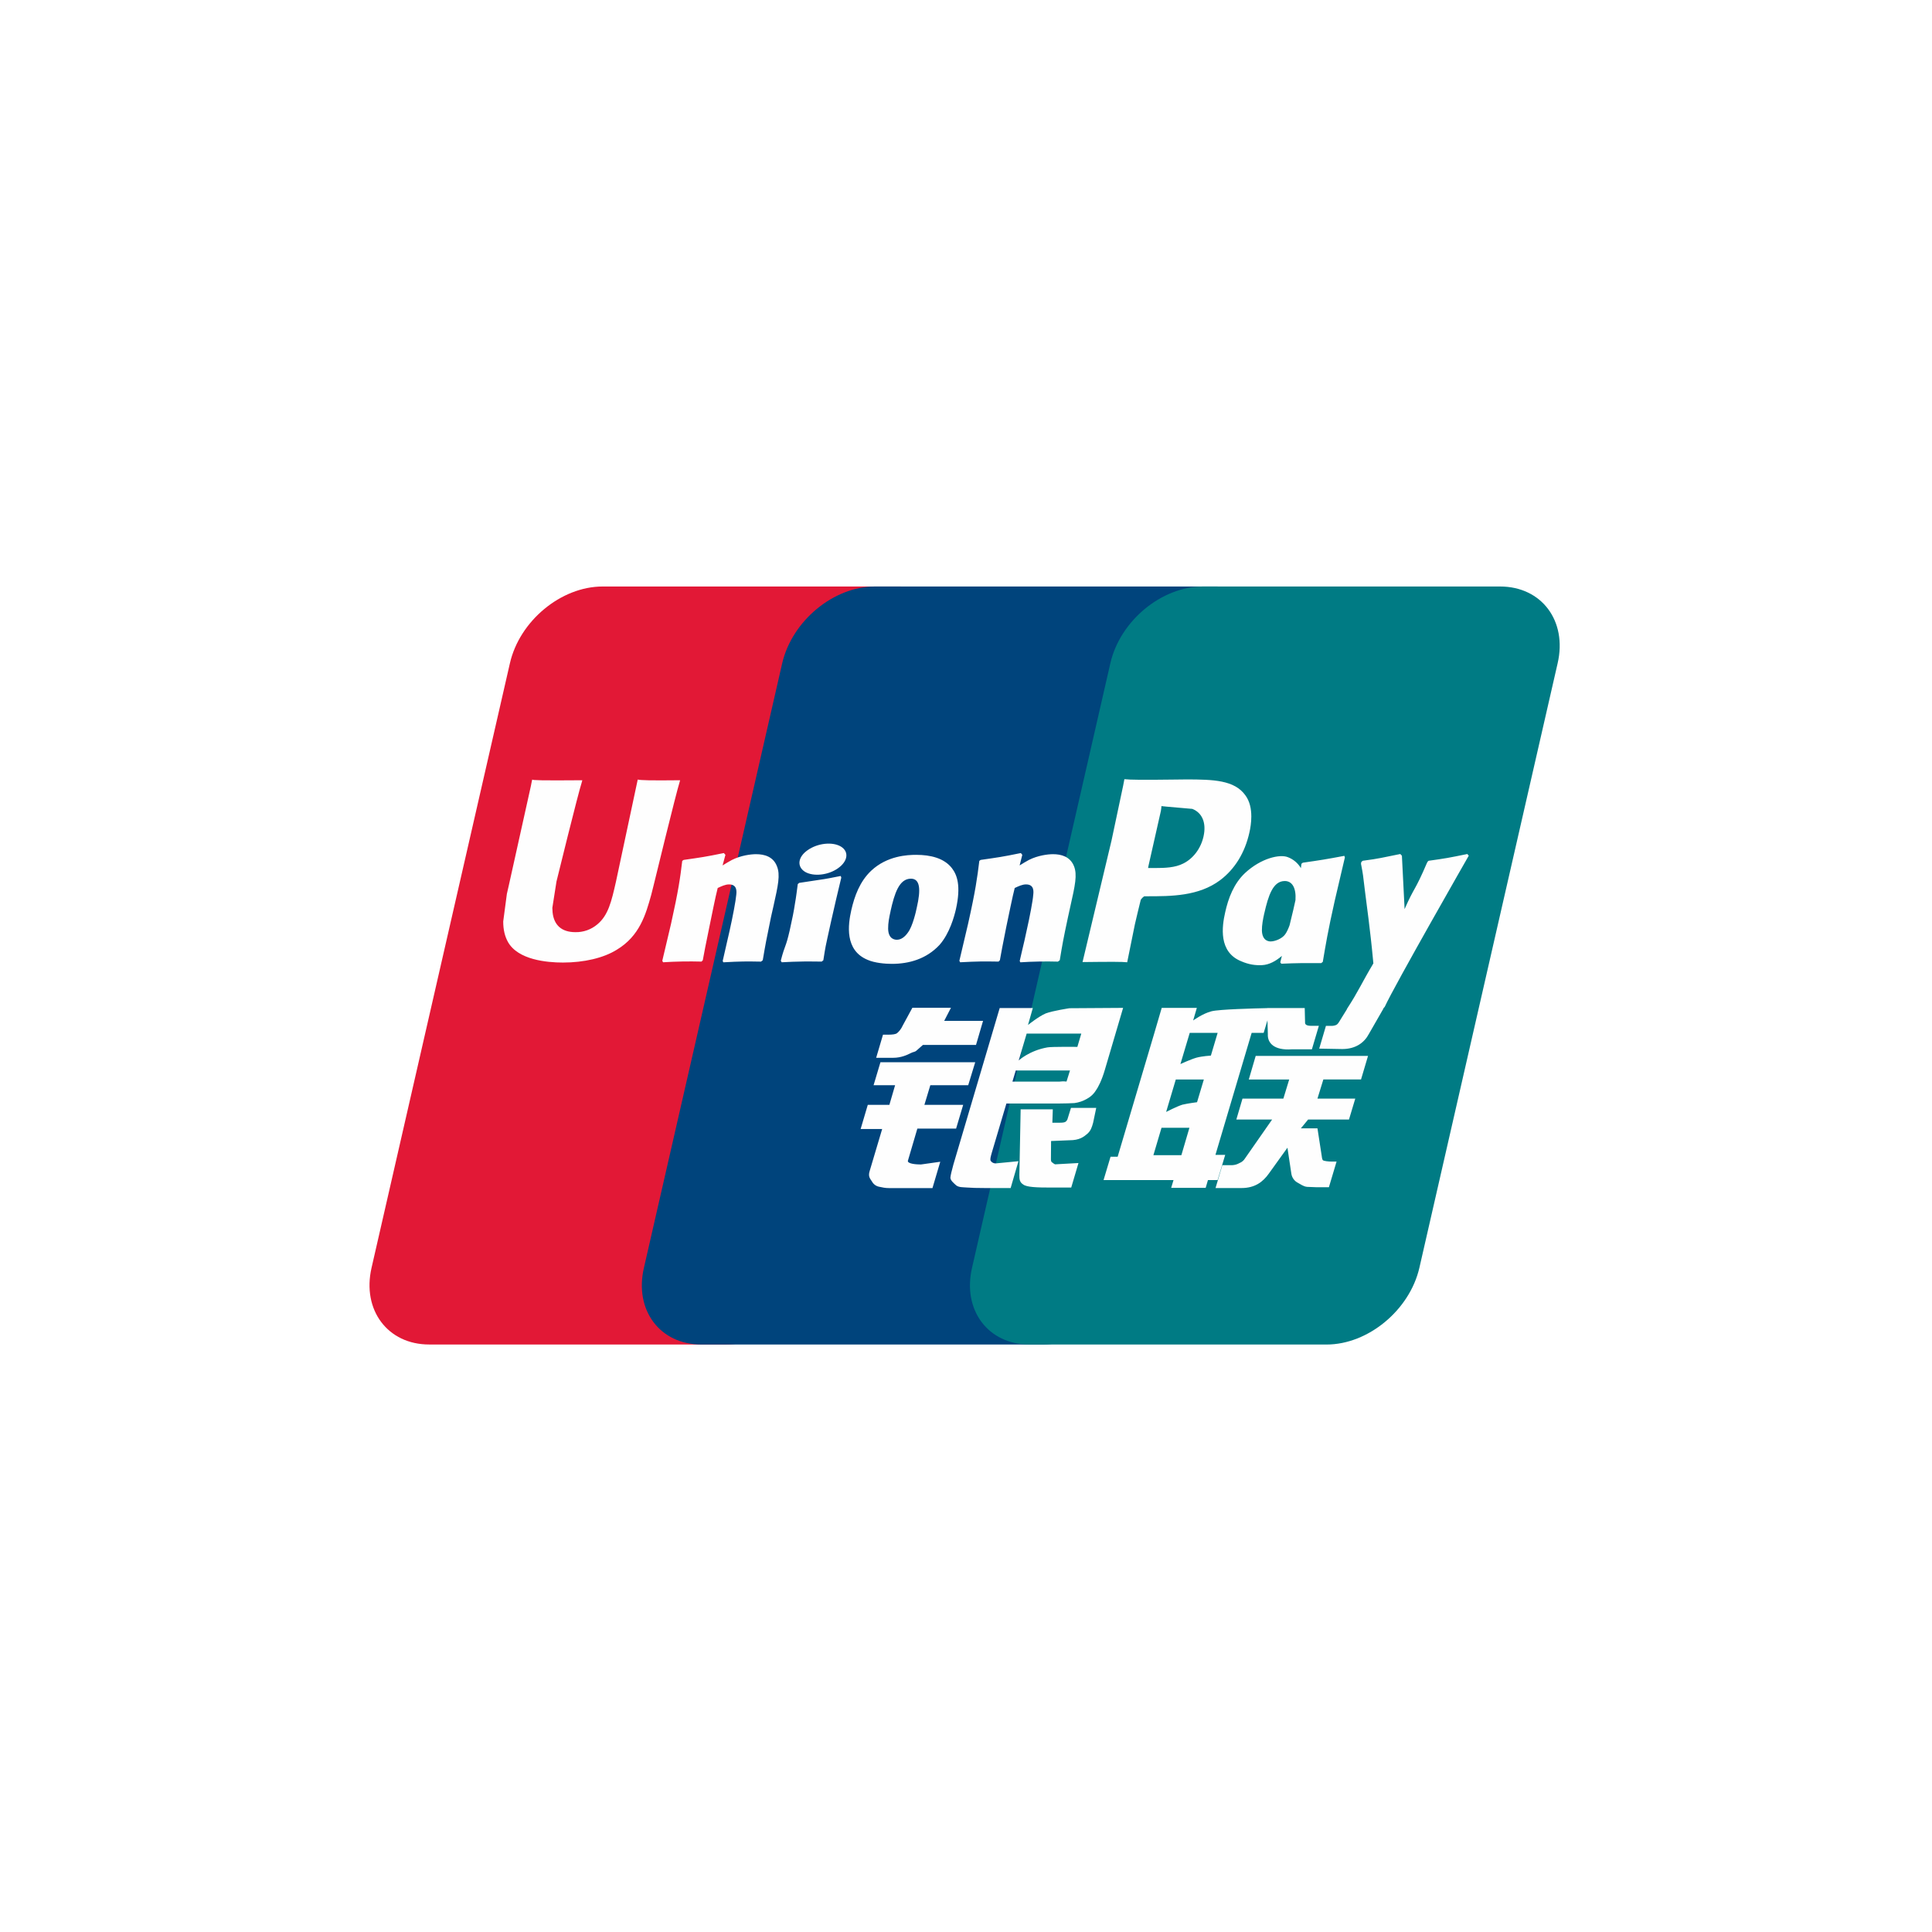
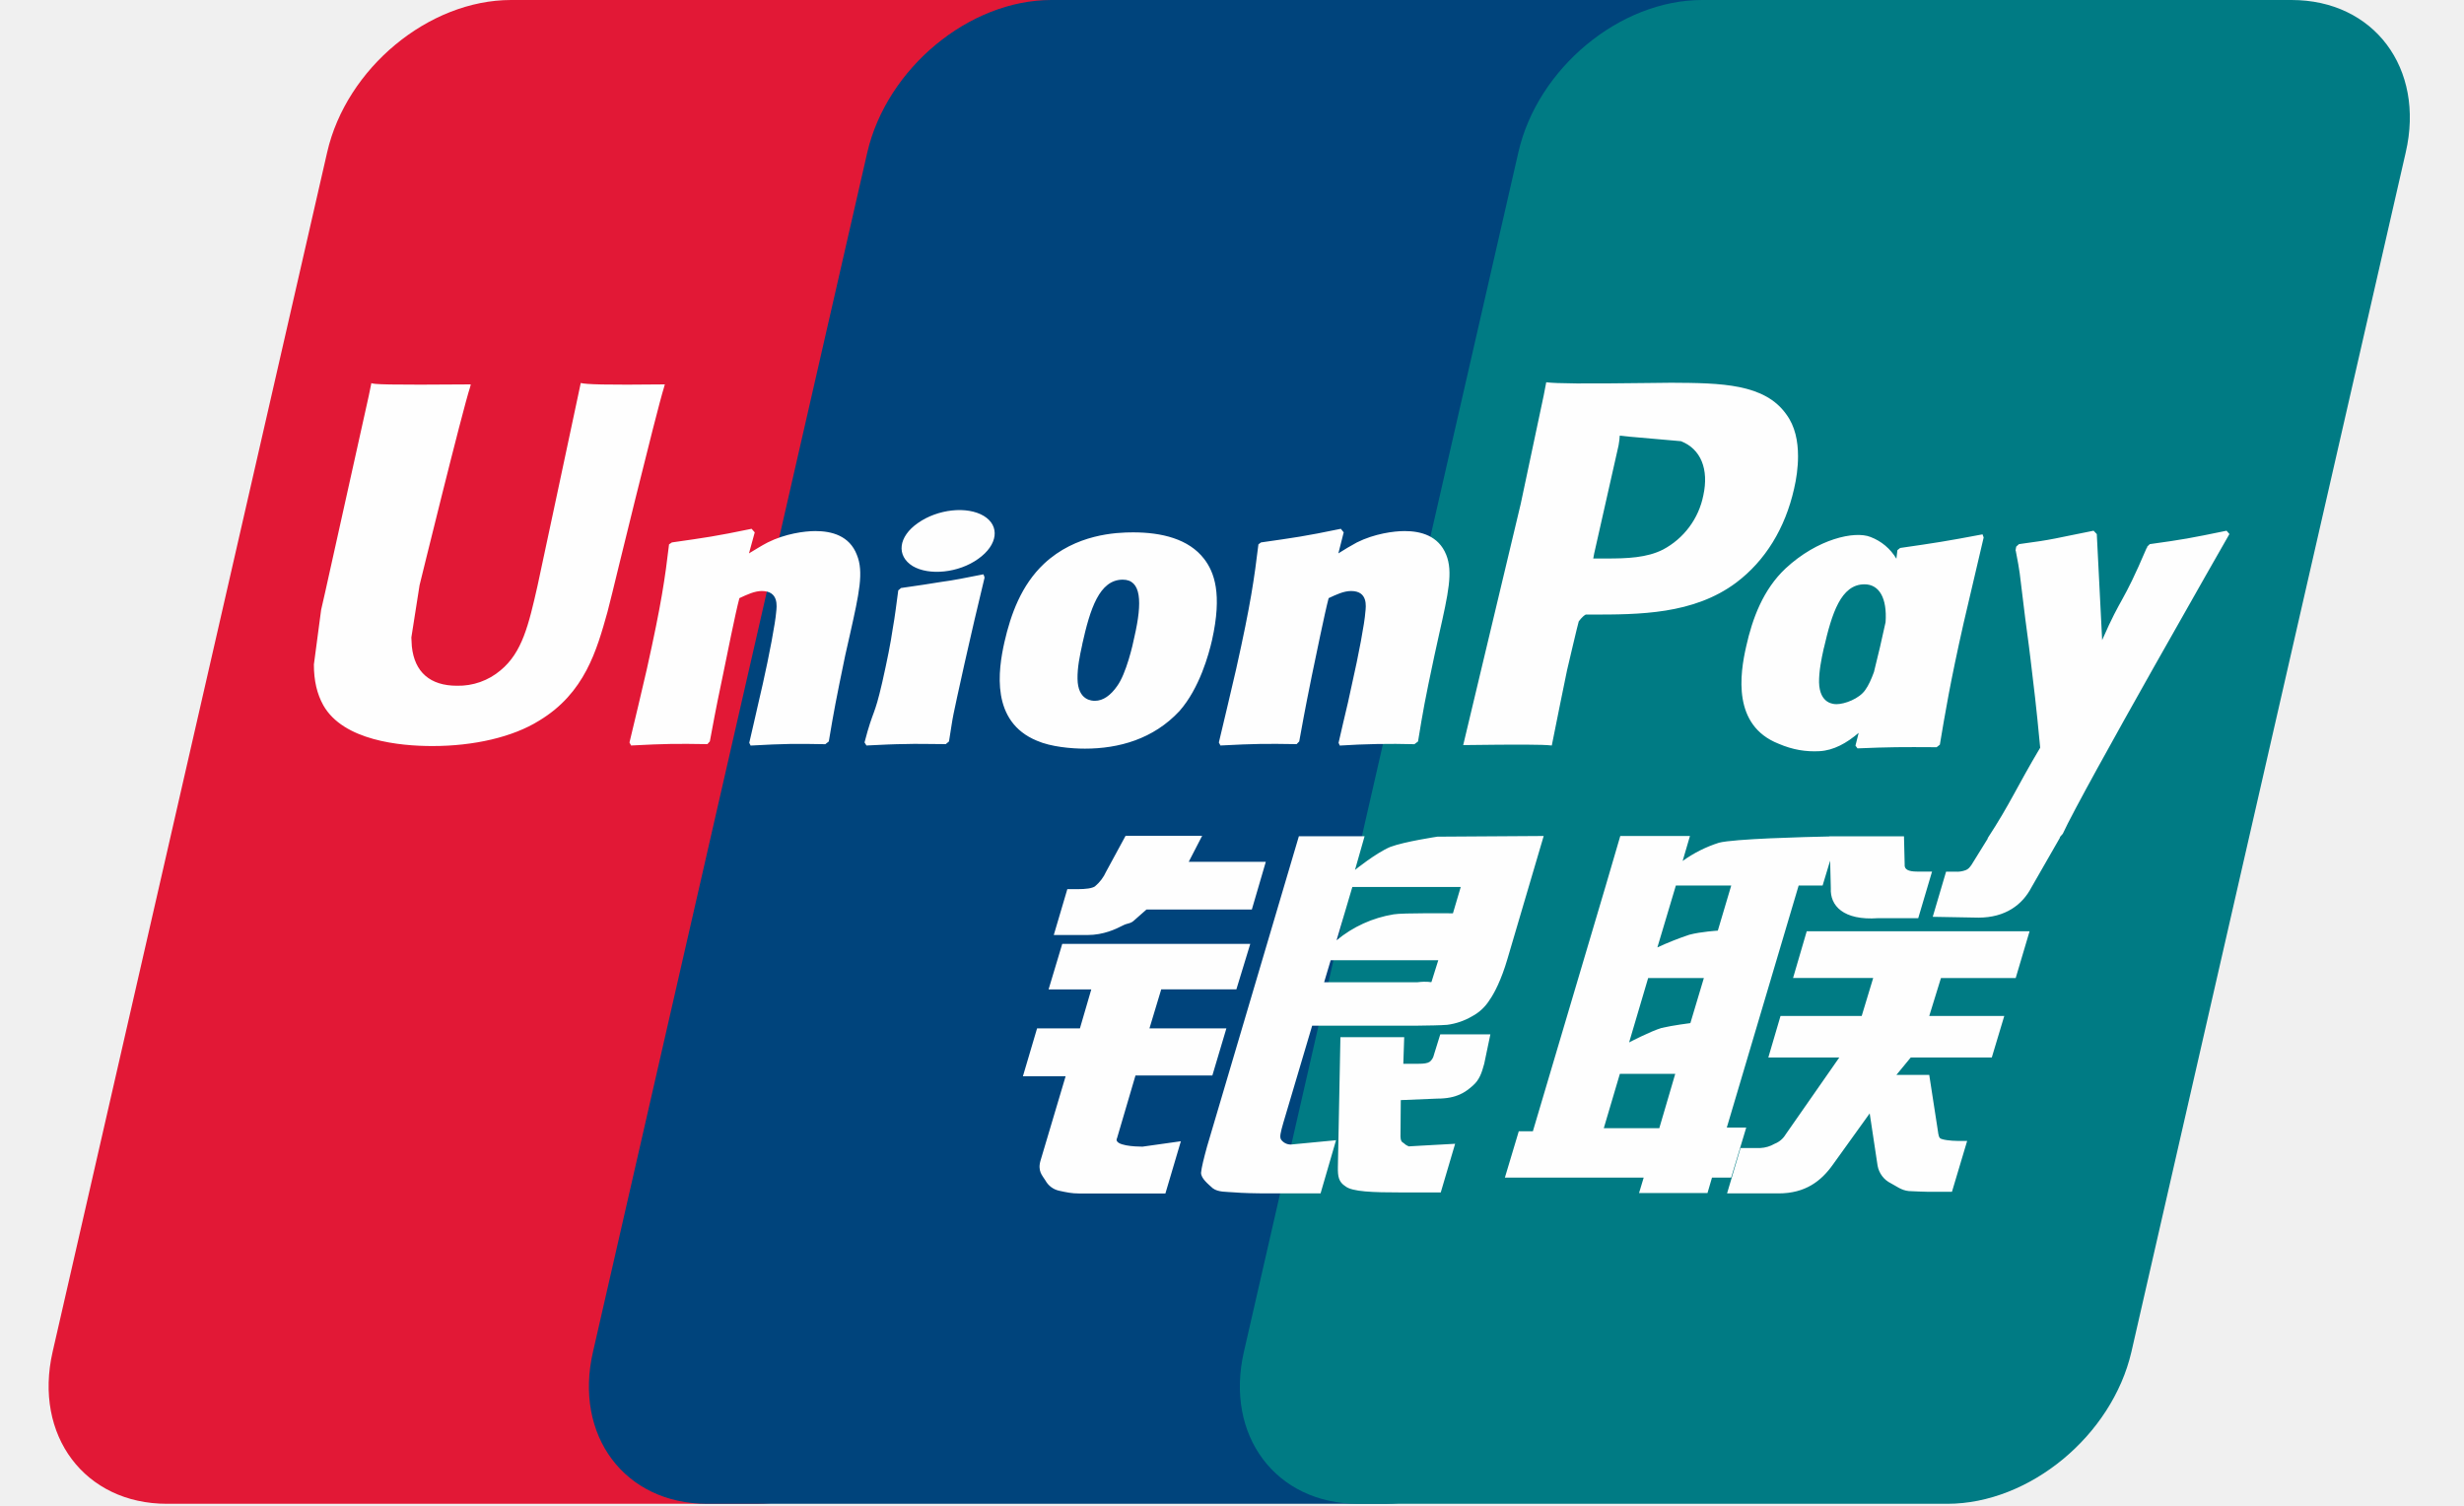
- <svg xmlns="http://www.w3.org/2000/svg" id="icon" width="56" height="56" fill="none">
-   <path fill="#fff" d="M0 0h56v56H0z" />
-   <path d="M17.467 17h8.61c1.202 0 1.95.997 1.67 2.225l-4.01 17.524c-.282 1.224-1.486 2.222-2.688 2.222h-8.61c-1.2 0-1.95-.998-1.67-2.221l4.011-17.525C15.06 17.997 16.263 17 17.467 17Z" fill="#E21836" />
-   <path d="M25.36 17h9.903c1.201 0 .66.997.377 2.225L31.63 36.75c-.28 1.224-.193 2.222-1.397 2.222h-9.902c-1.204 0-1.95-.998-1.667-2.221l4.008-17.525C22.958 17.997 24.158 17 25.361 17Z" fill="#00447C" />
-   <path d="M34.87 17h8.61c1.204 0 1.952.997 1.669 2.225L41.141 36.75c-.283 1.224-1.487 2.222-2.69 2.222h-8.607c-1.204 0-1.951-.998-1.67-2.221l4.01-17.525C32.464 17.997 33.666 17 34.87 17Z" fill="#007B84" />
-   <path d="M19.715 22.616c-.886.01-1.147 0-1.23-.02-.033.155-.63 2.962-.632 2.964-.129.568-.222.972-.54 1.234a.952.952 0 0 1-.636.225c-.393 0-.621-.199-.66-.575l-.007-.13.12-.764s.627-2.558.739-2.896a.255.255 0 0 0 .009-.038c-1.22.01-1.437 0-1.452-.02-.008.027-.038.186-.038.186l-.64 2.882-.056.245-.106.8c0 .237.046.43.137.594.291.519 1.124.597 1.594.597.607 0 1.176-.131 1.56-.371.668-.401.842-1.03.998-1.587l.072-.286s.646-2.656.756-3.002c.004-.019.006-.029.012-.038Zm2.198 2.143c-.156 0-.44.038-.696.166-.093.048-.18.104-.273.16l.083-.307-.046-.052c-.542.112-.663.127-1.164.199l-.042.028c-.058.49-.11.86-.325 1.825-.082.355-.167.714-.253 1.07l.023.044a12.21 12.21 0 0 1 1.115-.02l.036-.04c.057-.295.064-.365.19-.963.059-.284.182-.907.242-1.13.112-.052.222-.104.327-.104.25 0 .22.222.21.31-.011.15-.102.634-.196 1.05l-.062.27c-.043.198-.091.391-.134.588l.018.04c.506-.028.66-.028 1.092-.02l.051-.04c.078-.462.101-.586.24-1.258l.07-.309c.135-.604.203-.91.1-1.16-.108-.28-.368-.347-.606-.347Zm2.455.632c-.269.053-.44.088-.61.11-.17.028-.335.053-.594.09l-.021.019-.019.015c-.027.197-.046.367-.082.568-.03.207-.077.442-.153.78-.06.259-.09.349-.123.44-.033.091-.069.18-.135.434l.015.024.013.021c.243-.012.402-.02.565-.021.163-.006.332 0 .594.001l.023-.019.024-.02c.038-.23.044-.292.067-.404.023-.12.062-.287.159-.73.046-.21.097-.417.144-.63l.15-.63-.007-.024-.01-.024Zm.006-.853c-.245-.146-.673-.1-.962.103-.288.199-.32.48-.077.63.24.142.67.1.956-.105.288-.203.323-.482.083-.628Zm1.477 3.4c.494 0 1-.139 1.382-.55.294-.334.428-.83.475-1.035.152-.678.033-.994-.115-1.187-.226-.294-.624-.388-1.037-.388-.249 0-.84.025-1.303.459-.332.313-.485.738-.578 1.145-.093.415-.2 1.162.474 1.44.208.091.508.116.702.116Zm-.039-1.525c.114-.513.249-.944.592-.944.27 0 .289.32.17.835-.022.115-.12.54-.253.72-.093.134-.203.215-.324.215-.036 0-.251 0-.254-.324-.002-.16.03-.324.07-.502Zm3.131 1.46.039-.04c.055-.296.064-.366.185-.964.06-.284.186-.907.245-1.13.112-.052.22-.104.328-.104.248 0 .218.222.208.31-.009.15-.1.634-.195 1.05l-.059.27c-.045.198-.094.39-.137.588l.018.04a11.79 11.79 0 0 1 1.09-.02l.053-.04c.076-.463.097-.586.24-1.258l.068-.309c.136-.604.204-.91.104-1.16-.112-.28-.373-.347-.608-.347-.156 0-.442.038-.697.166-.09.048-.182.104-.271.16l.078-.307-.042-.052c-.542.112-.666.127-1.166.199l-.038.028c-.06.491-.11.86-.326 1.825-.082.355-.167.714-.252 1.07l.023.044c.514-.027.667-.027 1.112-.02Zm3.729.02c.032-.16.221-1.1.223-1.1 0 0 .161-.689.171-.714 0 0 .05-.072.102-.1h.074c.705 0 1.501 0 2.125-.467.425-.32.715-.794.845-1.37.033-.14.058-.308.058-.476 0-.22-.044-.438-.169-.609-.318-.453-.952-.461-1.683-.465l-.36.004c-.937.012-1.312.008-1.467-.011l-.037.193-.336 1.585-.84 3.523c.818-.01 1.153-.01 1.294.006Zm.621-2.812.355-1.573.012-.081.005-.062.142.015.753.066c.29.114.41.409.326.793-.076.352-.3.647-.588.79-.237.121-.527.131-.826.131h-.194l.015-.08Zm2.22 1.361c-.094.41-.202 1.156.47 1.423.213.092.405.12.6.11.206-.011.397-.117.573-.268l-.047.187.03.04c.483-.02.633-.02 1.156-.017l.047-.037c.077-.457.149-.9.347-1.776.097-.419.194-.834.293-1.251l-.016-.046c-.54.102-.684.124-1.204.199l-.04.032-.015.125a.746.746 0 0 0-.379-.318c-.23-.092-.774.027-1.24.46-.328.308-.485.732-.575 1.137Zm1.135.025c.115-.504.248-.93.592-.93.218 0 .333.204.31.553l-.063.282c-.034.15-.072.299-.108.447-.037.102-.08.198-.127.262-.089.128-.3.207-.42.207-.035 0-.247 0-.255-.319-.001-.159.03-.322.07-.502Zm5.925-1.664-.042-.049c-.535.11-.631.128-1.123.196l-.036.036-.005.024-.002-.008c-.366.858-.355.673-.653 1.35l-.003-.083-.074-1.466-.047-.049c-.56.11-.573.128-1.09.196l-.04.036c-.006.018-.006.037-.01.058l.004.008c.064.336.049.26.114.792.03.26.07.522.1.78.051.43.08.642.142 1.3-.349.586-.432.808-.768 1.323l.002.005-.236.381c-.027.04-.052.068-.086.08a.352.352 0 0 1-.155.022h-.132l-.195.66.67.012c.392-.001.639-.188.771-.44l.421-.733h-.007l.045-.052c.283-.62 2.435-4.38 2.435-4.38Zm-7.06 8.672h-.283l1.05-3.537h.348l.11-.364.011.405c-.013.25.18.472.69.436h.587l.202-.681h-.22c-.128 0-.187-.033-.18-.103l-.01-.412h-1.089v.002c-.352.007-1.403.034-1.616.092-.257.067-.529.266-.529.266l.107-.365h-1.018l-.212.724-1.065 3.59h-.206l-.203.677h2.028l-.068.226h1l.066-.226h.28l.22-.73Zm-.832-2.818c-.163.046-.466.185-.466.185l.27-.904h.809l-.196.659s-.25.015-.417.06Zm.016 1.291s-.255.032-.422.071c-.164.05-.474.211-.474.211l.28-.94h.813l-.197.658Zm-.454 1.535h-.811l.235-.794h.809l-.233.794Zm1.955-2.193h1.17l-.169.554h-1.185l-.178.606h1.037l-.785 1.126a.325.325 0 0 1-.16.135.46.46 0 0 1-.21.062h-.288l-.197.663h.752c.392 0 .623-.18.793-.419l.539-.75.115.762a.357.357 0 0 0 .194.259c.075.038.153.104.263.114.118.005.203.01.26.01h.37l.222-.743h-.146c-.084 0-.228-.015-.253-.042-.024-.032-.024-.082-.037-.158l-.118-.764h-.48l.21-.255h1.184l.182-.606h-1.096l.171-.555h1.092l.203-.683h-3.256l-.2.683Zm-9.88 2.348.272-.925h1.123l.205-.688h-1.124l.172-.57h1.098l.203-.665H25.52l-.199.666h.624l-.166.569h-.626l-.207.7h.624l-.364 1.223c-.05.162.023.224.069.299a.301.301 0 0 0 .2.15c.11.024.186.04.288.04h1.265l.226-.763-.561.079c-.109 0-.408-.014-.376-.115Zm.128-4.428-.284.523a.606.606 0 0 1-.165.218c-.044.028-.13.04-.254.04h-.149l-.198.67h.493c.237 0 .419-.09.505-.134.094-.05.118-.021.19-.092l.167-.147h1.539l.204-.697h-1.126l.196-.38h-1.118Zm2.272 4.441c-.026-.039-.008-.106.032-.247l.421-1.418h1.496c.218-.003.376-.005.478-.013a.964.964 0 0 0 .36-.123.678.678 0 0 0 .262-.246c.064-.09.169-.29.258-.596l.529-1.794-1.553.01s-.478.071-.689.15c-.212.09-.515.336-.515.336l.14-.492h-.96l-1.342 4.535c-.048.176-.08.304-.087.38-.002.083.102.165.17.227.08.061.2.051.314.061.12.01.29.015.525.015h.737l.226-.778-.66.064a.173.173 0 0 1-.142-.071Zm.724-2.622h1.572l-.1.319c-.014.007-.048-.016-.207.003h-1.361l.096-.322Zm.315-1.07h1.585l-.114.385s-.747-.008-.867.015c-.526.092-.833.379-.833.379l.23-.778Zm1.192 2.457a.17.17 0 0 1-.062.098c-.032.021-.084.028-.16.028h-.224l.013-.388h-.932l-.037 1.898c-.002.137.011.217.11.28.098.08.401.09.81.09h.583l.21-.711-.507.028-.17.01c-.022-.01-.044-.019-.069-.044-.021-.021-.058-.008-.052-.145l.004-.487.533-.022c.288 0 .411-.096.516-.186.1-.087.133-.187.17-.323l.09-.43h-.732l-.094.303Z" fill="#FEFEFE" />
+ <svg xmlns="http://www.w3.org/2000/svg" id="icon" width="36" height="22" fill="none">
+   <path d="M7.467 0h8.61c1.202 0 1.95.997 1.67 2.225l-4.01 17.525c-.282 1.223-1.486 2.221-2.688 2.221h-8.61c-1.2 0-1.95-.998-1.67-2.221L4.78 2.225C5.06.997 6.263 0 7.467 0Z" fill="#E21836" />
+   <path d="M15.36 0h9.902c1.202 0 .66.997.378 2.225L21.63 19.75c-.28 1.223-.193 2.221-1.397 2.221h-9.902c-1.204 0-1.95-.998-1.667-2.221l4.008-17.525C12.958.997 14.158 0 15.361 0Z" fill="#00447C" />
+   <path d="M24.87 0h8.61c1.204 0 1.952.997 1.669 2.225L31.141 19.75c-.283 1.223-1.487 2.221-2.69 2.221h-8.607c-1.204 0-1.951-.998-1.67-2.221l4.01-17.525C22.464.997 23.666 0 24.87 0Z" fill="#007B84" />
+   <path d="M9.715 5.616c-.886.01-1.147 0-1.23-.02-.033.155-.63 2.962-.632 2.964-.129.568-.222.972-.54 1.234a.952.952 0 0 1-.636.225c-.393 0-.621-.199-.66-.575l-.007-.13.12-.764s.627-2.558.739-2.896a.251.251 0 0 0 .009-.038c-1.22.01-1.437 0-1.452-.02a4.85 4.85 0 0 0-.038.186l-.64 2.882-.056.245-.106.8c0 .237.046.43.137.594.292.519 1.124.597 1.594.597.607 0 1.176-.131 1.56-.371.668-.402.842-1.03.998-1.587l.072-.286S9.593 6 9.703 5.654c.004-.019.006-.029.012-.038Zm2.197 2.143c-.155 0-.44.038-.695.166-.093.048-.18.104-.274.16l.084-.307-.046-.052c-.542.112-.663.127-1.164.199l-.042.028c-.058.49-.11.86-.325 1.825-.082.355-.167.714-.253 1.07l.023.044c.513-.027.67-.027 1.115-.02l.036-.04c.057-.295.064-.365.19-.963.059-.284.182-.908.242-1.13.112-.052.222-.104.327-.104.25 0 .22.222.21.31-.011.15-.102.634-.196 1.05l-.062.27c-.043.198-.091.391-.135.588l.02.04c.505-.028.66-.028 1.091-.02l.051-.04c.078-.463.101-.586.24-1.258l.07-.309c.135-.604.203-.91.1-1.16-.108-.28-.368-.347-.607-.347Zm2.456.632c-.269.053-.44.088-.61.11-.17.028-.335.053-.594.09l-.021.019-.019.015c-.027.197-.046.367-.082.568-.03.207-.077.442-.153.78-.06.259-.09.349-.123.44-.033.091-.069.18-.135.434l.015.024.013.021c.243-.012.402-.02.565-.021.163-.006.332 0 .594.001l.023-.019.024-.02c.038-.23.044-.292.067-.404.023-.12.062-.287.159-.73.046-.21.097-.417.144-.63l.15-.63-.007-.024-.01-.024Zm.006-.853c-.245-.147-.674-.1-.962.103-.288.199-.32.48-.077.63.24.142.67.1.956-.105.288-.203.323-.482.083-.628Zm1.477 3.4c.494 0 1-.139 1.382-.55.294-.334.428-.83.475-1.035.152-.678.033-.994-.115-1.187-.226-.294-.624-.388-1.037-.388-.249 0-.84.025-1.303.459-.332.313-.485.738-.578 1.145-.093.415-.2 1.162.474 1.44.208.091.509.116.702.116Zm-.039-1.525c.114-.513.249-.944.592-.944.27 0 .289.32.17.836-.022.114-.12.539-.253.72-.093.133-.203.214-.324.214-.036 0-.251 0-.254-.324-.002-.16.03-.324.07-.502Zm3.131 1.46.039-.04c.055-.296.064-.366.185-.964.06-.284.186-.907.245-1.13.112-.052.22-.104.328-.104.248 0 .218.222.208.31-.009.15-.1.634-.195 1.05l-.059.27c-.045.198-.094.39-.137.588l.018.04a11.79 11.79 0 0 1 1.09-.02l.053-.04c.076-.463.097-.586.24-1.258l.068-.309c.136-.604.204-.91.104-1.16-.112-.28-.373-.347-.608-.347-.156 0-.442.038-.697.166-.09.048-.182.104-.271.16l.078-.307-.042-.052c-.542.112-.666.127-1.166.199l-.038.028c-.06.491-.11.86-.326 1.825-.082.355-.167.714-.252 1.07l.023.044c.514-.027.667-.027 1.112-.02Zm3.729.02c.032-.16.221-1.1.223-1.1 0 0 .161-.689.171-.714 0 0 .05-.072.102-.1h.074c.705 0 1.501 0 2.125-.467.425-.32.715-.794.845-1.37.033-.14.058-.308.058-.476 0-.22-.043-.438-.169-.609-.318-.453-.952-.461-1.683-.465l-.36.004c-.937.012-1.312.008-1.467-.011l-.037.193-.336 1.585-.84 3.523c.817-.01 1.153-.01 1.294.006Zm.621-2.812.355-1.574.012-.08.005-.062.142.015.753.066c.29.114.41.409.326.793a1.15 1.15 0 0 1-.588.79c-.237.121-.527.131-.826.131h-.194l.015-.08Zm2.22 1.361c-.094.41-.202 1.156.47 1.423.213.092.405.12.6.11.206-.011.397-.117.573-.268l-.047.187.03.04c.483-.02.633-.02 1.156-.017l.047-.037c.077-.457.149-.9.347-1.776.097-.419.194-.834.293-1.251l-.016-.046c-.54.102-.684.124-1.204.199l-.04.032-.015.125a.746.746 0 0 0-.379-.318c-.23-.092-.774.027-1.24.46-.328.308-.485.732-.575 1.137Zm1.135.025c.116-.504.248-.93.593-.93.217 0 .332.204.308.553a20.82 20.82 0 0 1-.17.729c-.037.102-.08.198-.127.262-.088.128-.3.207-.42.207-.035 0-.247 0-.255-.319-.001-.159.03-.322.07-.502Zm5.925-1.664-.042-.049c-.535.11-.631.128-1.122.196l-.037.036-.005.024-.002-.008c-.366.858-.355.673-.652 1.35l-.004-.083-.074-1.466-.047-.049c-.56.11-.573.128-1.09.196l-.04.036c-.006.018-.006.037-.01.058l.004.008c.064.336.049.26.114.792.03.26.07.522.1.78.051.43.08.642.142 1.3-.349.586-.432.808-.768 1.323l.002.005-.236.381c-.027.04-.052.068-.086.08a.352.352 0 0 1-.155.022h-.132l-.195.66.67.012c.392-.001.639-.188.771-.44l.421-.734h-.007l.045-.051c.283-.62 2.435-4.38 2.435-4.38Zm-7.06 8.672h-.284l1.05-3.537h.35l.11-.364.01.405c-.013.25.18.472.69.436h.587l.202-.681h-.22c-.128 0-.187-.033-.18-.103l-.01-.412h-1.089v.002c-.352.007-1.403.034-1.616.092a1.89 1.89 0 0 0-.529.266l.107-.365h-1.018l-.212.724-1.065 3.59h-.206l-.203.677h2.028l-.068.226h1l.066-.226h.28l.22-.73Zm-.832-2.818a4.514 4.514 0 0 0-.466.185l.27-.904h.809l-.196.659s-.25.015-.417.06Zm.016 1.291s-.255.032-.422.071c-.165.05-.473.211-.473.211l.278-.94h.814l-.197.658Zm-.454 1.535h-.811l.235-.794h.809l-.233.794Zm1.955-2.194h1.17l-.168.555h-1.186l-.178.606h1.037l-.785 1.126a.325.325 0 0 1-.16.135.46.46 0 0 1-.21.062h-.288l-.197.663h.752c.392 0 .623-.18.793-.419l.539-.75.115.762a.357.357 0 0 0 .194.259c.075.038.153.104.263.114.118.005.203.01.26.01h.37l.222-.743h-.146c-.084 0-.228-.015-.253-.042-.024-.032-.024-.082-.037-.158l-.118-.764h-.48l.21-.255h1.184l.182-.606h-1.096l.171-.554h1.092l.203-.684h-3.256l-.2.684Zm-9.88 2.348.272-.924h1.123l.205-.688h-1.124l.172-.57h1.098l.203-.665H15.52l-.2.666h.624l-.166.569h-.626l-.207.7h.624l-.364 1.223c-.05.162.023.224.069.299a.301.301 0 0 0 .2.15c.11.024.186.04.288.04h1.265l.226-.763-.561.079c-.109 0-.408-.014-.376-.116Zm.128-4.427-.284.523a.606.606 0 0 1-.165.218c-.044.028-.13.04-.254.04h-.149l-.198.67h.493c.237 0 .419-.09.505-.134.094-.05.118-.021.19-.092l.167-.147h1.539l.204-.697h-1.126l.196-.38h-1.118Zm2.272 4.441c-.026-.038-.008-.106.032-.247l.421-1.418h1.496c.218-.003.376-.005.478-.013a.964.964 0 0 0 .36-.123.678.678 0 0 0 .262-.246c.064-.09.169-.29.258-.596l.529-1.794-1.553.01s-.478.071-.689.15c-.212.09-.515.336-.515.336l.14-.492h-.96l-1.342 4.535c-.048.176-.08.304-.087.38-.002.083.102.165.17.227.08.061.2.051.314.061.12.01.29.015.525.015h.737l.226-.777-.66.063a.173.173 0 0 1-.142-.071Zm.724-2.622h1.572l-.1.319c-.014.007-.048-.016-.207.003h-1.361l.096-.322Zm.315-1.07h1.585l-.114.385s-.747-.008-.867.015a1.744 1.744 0 0 0-.833.379l.23-.778Zm1.192 2.457a.17.17 0 0 1-.062.098c-.032.021-.084.028-.16.028h-.224l.013-.388h-.932l-.037 1.898c-.002.137.011.217.11.28.098.08.401.09.81.09h.583l.21-.711-.507.028-.17.01c-.022-.01-.044-.019-.069-.044-.021-.021-.058-.008-.052-.145l.004-.487.533-.022c.288 0 .411-.095.516-.186.1-.087.133-.187.17-.323l.09-.43h-.732l-.094.303Z" fill="#FEFEFE" />
</svg>
